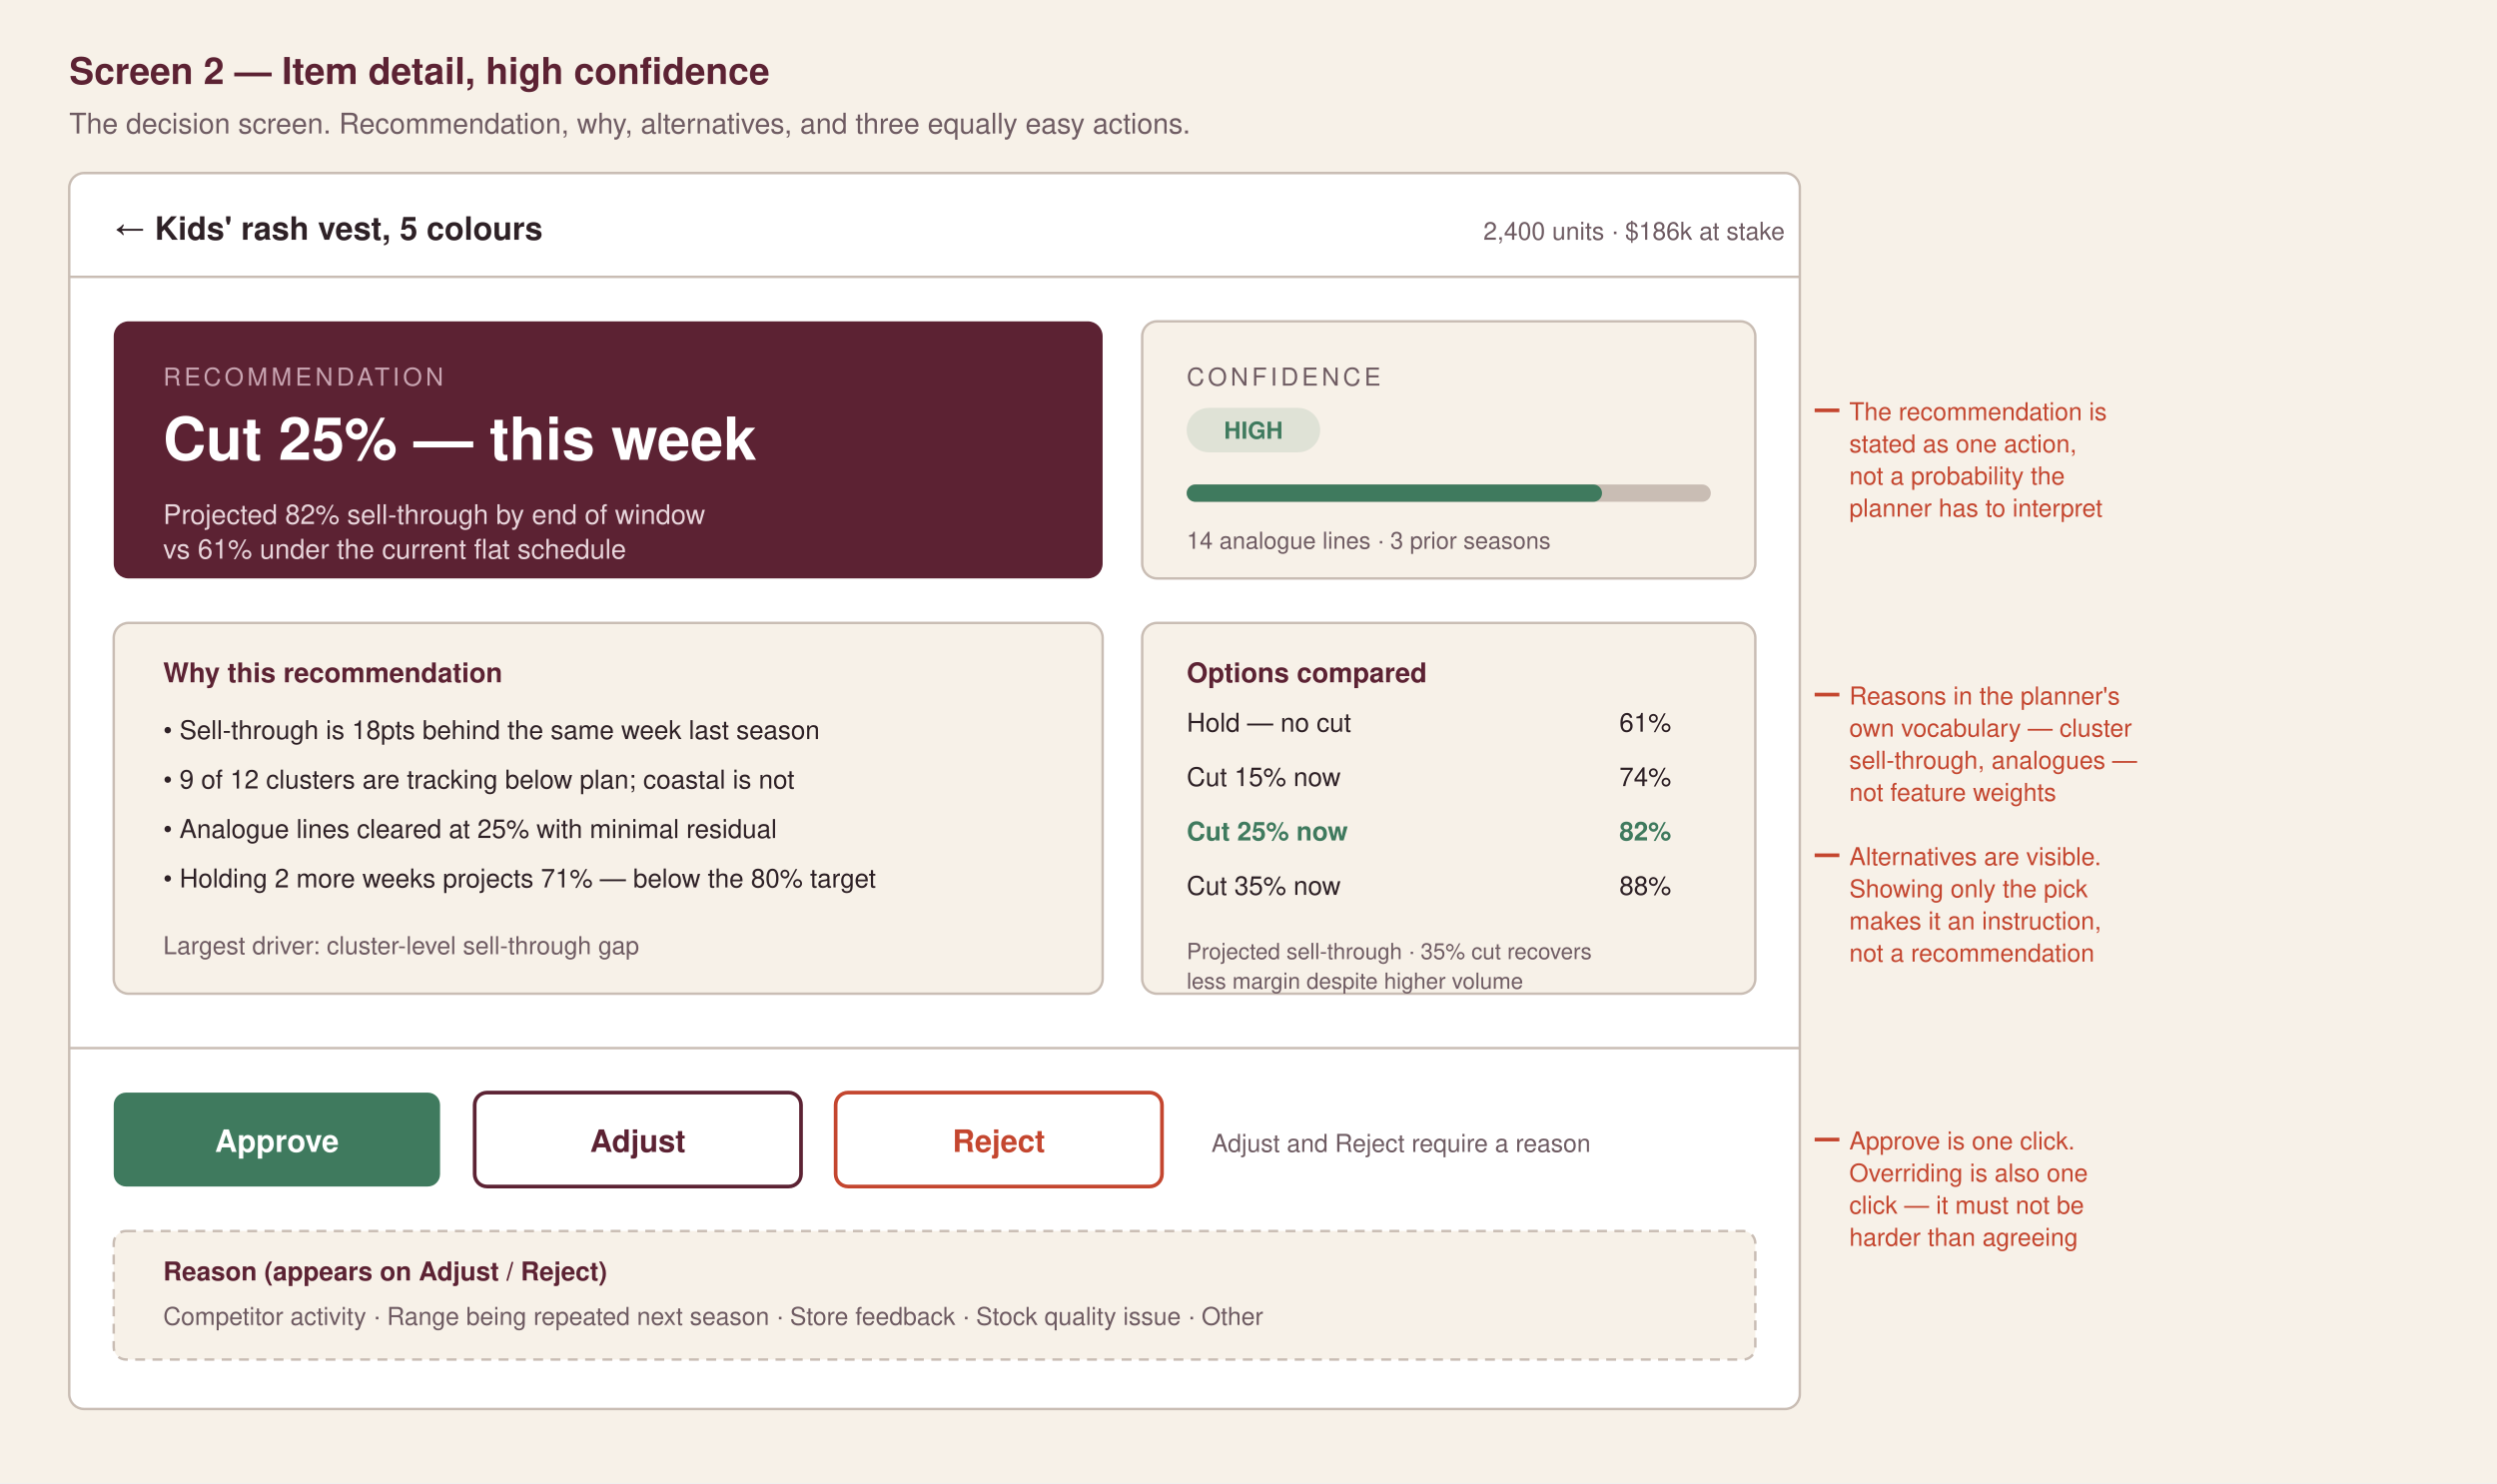
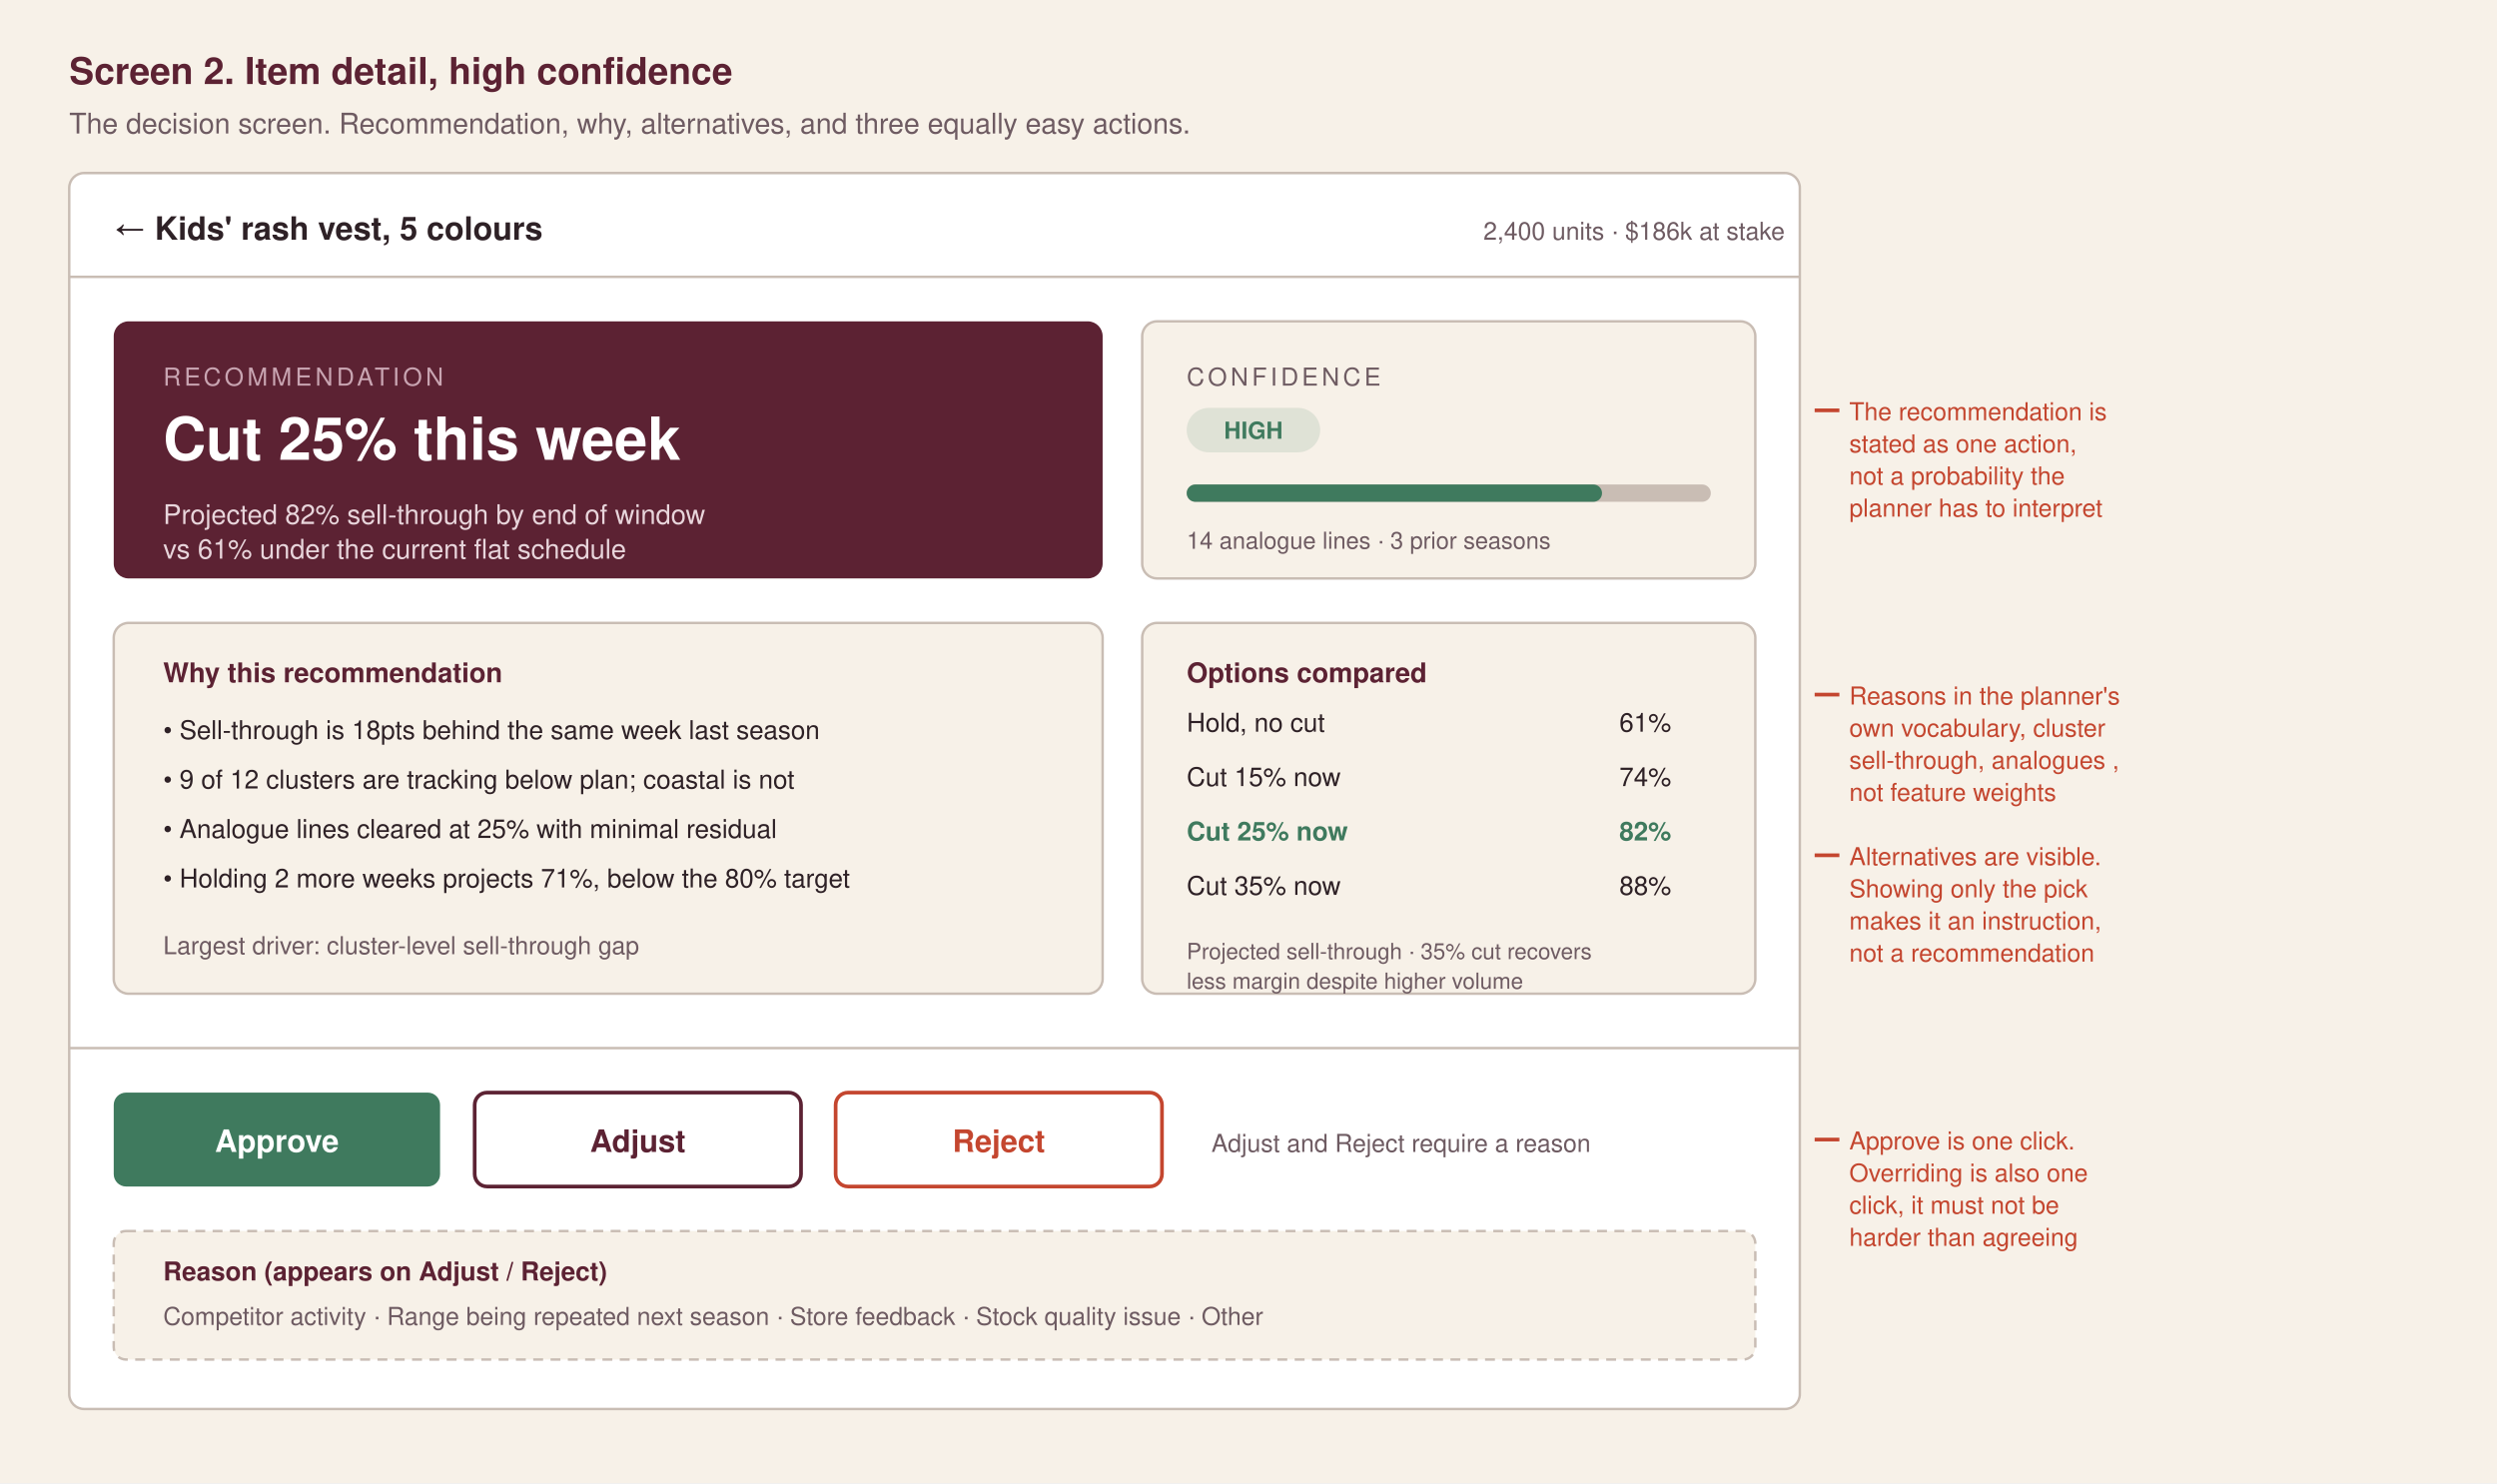
<svg xmlns="http://www.w3.org/2000/svg" viewBox="0 0 1010 600" width="1010" height="600" font-family="Helvetica, Arial, sans-serif">
  <rect width="1010" height="600" fill="#F7F1E8" />
-   <text x="28" y="34" font-size="15" font-weight="bold" fill="#5C2233">Screen 2 — Item detail, high confidence</text>
+   <text x="28" y="34" font-size="15" font-weight="bold" fill="#5C2233">Screen 2. Item detail, high confidence</text>
  <text x="28" y="54" font-size="11.5" fill="#6E5B62">The decision screen. Recommendation, why, alternatives, and three equally easy actions.</text>
  <rect x="28" y="70" width="700" height="500" rx="6" fill="#FFFFFF" stroke="#C9BDB4" />
  <line x1="28" y1="112" x2="728" y2="112" stroke="#C9BDB4" />
  <text x="46" y="97" font-size="13" font-weight="bold" fill="#2E2126">← Kids' rash vest, 5 colours</text>
  <text x="600" y="97" font-size="10" fill="#6E5B62">2,400 units · $186k at stake</text>
  <rect x="46" y="130" width="400" height="104" rx="6" fill="#5C2233" />
  <text x="66" y="156" font-size="10" fill="#C9A5B2" letter-spacing="1.4">RECOMMENDATION</text>
-   <text x="66" y="186" font-size="24" font-weight="bold" fill="#FFFFFF">Cut 25% — this week</text>
+   <text x="66" y="186" font-size="24" font-weight="bold" fill="#FFFFFF">Cut 25% this week</text>
  <text x="66" y="212" font-size="11" fill="#E8D5DB">Projected 82% sell-through by end of window</text>
  <text x="66" y="226" font-size="11" fill="#E8D5DB">vs 61% under the current flat schedule</text>
  <rect x="462" y="130" width="248" height="104" rx="6" fill="#F7F1E8" stroke="#C9BDB4" />
  <text x="480" y="156" font-size="10" fill="#6E5B62" letter-spacing="1.4">CONFIDENCE</text>
  <rect x="480" y="165" width="54" height="18" rx="9" fill="#3F7A5E" opacity="0.13" />
  <text x="507.0" y="177.5" font-size="9.5" font-weight="bold" fill="#3F7A5E" text-anchor="middle">HIGH</text>
  <rect x="480" y="196" width="212" height="7" rx="3.5" fill="#C9BDB4" />
  <rect x="480" y="196" width="168" height="7" rx="3.5" fill="#3F7A5E" />
  <text x="480" y="222" font-size="9.5" fill="#6E5B62">14 analogue lines · 3 prior seasons</text>
  <rect x="46" y="252" width="400" height="150" rx="6" fill="#F7F1E8" stroke="#C9BDB4" />
  <text x="66" y="276" font-size="11" font-weight="bold" fill="#5C2233">Why this recommendation</text>
  <text x="66" y="299" font-size="10.5" fill="#2E2126">• Sell-through is 18pts behind the same week last season</text>
  <text x="66" y="319" font-size="10.5" fill="#2E2126">• 9 of 12 clusters are tracking below plan; coastal is not</text>
  <text x="66" y="339" font-size="10.5" fill="#2E2126">• Analogue lines cleared at 25% with minimal residual</text>
-   <text x="66" y="359" font-size="10.5" fill="#2E2126">• Holding 2 more weeks projects 71% — below the 80% target</text>
+   <text x="66" y="359" font-size="10.5" fill="#2E2126">• Holding 2 more weeks projects 71%, below the 80% target</text>
  <text x="66" y="386" font-size="10" fill="#6E5B62">Largest driver: cluster-level sell-through gap</text>
  <rect x="462" y="252" width="248" height="150" rx="6" fill="#F7F1E8" stroke="#C9BDB4" />
  <text x="480" y="276" font-size="11" font-weight="bold" fill="#5C2233">Options compared</text>
-   <text x="480" y="296" font-size="10.5" fill="#2E2126">Hold — no cut</text>
+   <text x="480" y="296" font-size="10.5" fill="#2E2126">Hold, no cut</text>
  <text x="676" y="296" font-size="10.5" fill="#2E2126" text-anchor="end">61%</text>
  <text x="480" y="318" font-size="10.5" fill="#2E2126">Cut 15% now</text>
  <text x="676" y="318" font-size="10.5" fill="#2E2126" text-anchor="end">74%</text>
  <text x="480" y="340" font-size="10.5" fill="#3F7A5E" font-weight="bold">Cut 25% now</text>
  <text x="676" y="340" font-size="10.5" fill="#3F7A5E" font-weight="bold" text-anchor="end">82%</text>
  <text x="480" y="362" font-size="10.5" fill="#2E2126">Cut 35% now</text>
  <text x="676" y="362" font-size="10.5" fill="#2E2126" text-anchor="end">88%</text>
  <text x="480" y="388" font-size="9" fill="#6E5B62">Projected sell-through · 35% cut recovers</text>
  <text x="480" y="400" font-size="9" fill="#6E5B62">less margin despite higher volume</text>
  <line x1="28" y1="424" x2="728" y2="424" stroke="#C9BDB4" />
  <rect x="46" y="442" width="132" height="38" rx="5" fill="#3F7A5E" />
  <text x="112" y="466" font-size="12.5" font-weight="bold" fill="#FFFFFF" text-anchor="middle">Approve</text>
  <rect x="192" y="442" width="132" height="38" rx="5" fill="#FFFFFF" stroke="#5C2233" stroke-width="1.5" />
  <text x="258" y="466" font-size="12.5" font-weight="bold" fill="#5C2233" text-anchor="middle">Adjust</text>
  <rect x="338" y="442" width="132" height="38" rx="5" fill="#FFFFFF" stroke="#C4462F" stroke-width="1.5" />
  <text x="404" y="466" font-size="12.5" font-weight="bold" fill="#C4462F" text-anchor="middle">Reject</text>
  <text x="490" y="466" font-size="10" fill="#6E5B62">Adjust and Reject require a reason</text>
  <rect x="46" y="498" width="664" height="52" rx="5" fill="#F7F1E8" stroke="#C9BDB4" stroke-dasharray="4 3" />
  <text x="66" y="518" font-size="10.5" font-weight="bold" fill="#5C2233">Reason (appears on Adjust / Reject)</text>
  <text x="66" y="536" font-size="10" fill="#6E5B62">Competitor activity · Range being repeated next season · Store feedback · Stock quality issue · Other</text>
  <line x1="734" y1="166" x2="744" y2="166" stroke="#C4462F" stroke-width="1.5" />
  <text x="748" y="170" font-size="10" fill="#C4462F">The recommendation is</text>
  <text x="748" y="183" font-size="10" fill="#C4462F">stated as one action,</text>
  <text x="748" y="196" font-size="10" fill="#C4462F">not a probability the</text>
  <text x="748" y="209" font-size="10" fill="#C4462F">planner has to interpret</text>
  <line x1="734" y1="281" x2="744" y2="281" stroke="#C4462F" stroke-width="1.5" />
  <text x="748" y="285" font-size="10" fill="#C4462F">Reasons in the planner's</text>
-   <text x="748" y="298" font-size="10" fill="#C4462F">own vocabulary — cluster</text>
-   <text x="748" y="311" font-size="10" fill="#C4462F">sell-through, analogues —</text>
+   <text x="748" y="298" font-size="10" fill="#C4462F">own vocabulary, cluster</text>
+   <text x="748" y="311" font-size="10" fill="#C4462F">sell-through, analogues ,</text>
  <text x="748" y="324" font-size="10" fill="#C4462F">not feature weights</text>
  <line x1="734" y1="346" x2="744" y2="346" stroke="#C4462F" stroke-width="1.5" />
  <text x="748" y="350" font-size="10" fill="#C4462F">Alternatives are visible.</text>
  <text x="748" y="363" font-size="10" fill="#C4462F">Showing only the pick</text>
  <text x="748" y="376" font-size="10" fill="#C4462F">makes it an instruction,</text>
  <text x="748" y="389" font-size="10" fill="#C4462F">not a recommendation</text>
  <line x1="734" y1="461" x2="744" y2="461" stroke="#C4462F" stroke-width="1.5" />
  <text x="748" y="465" font-size="10" fill="#C4462F">Approve is one click.</text>
  <text x="748" y="478" font-size="10" fill="#C4462F">Overriding is also one</text>
-   <text x="748" y="491" font-size="10" fill="#C4462F">click — it must not be</text>
+   <text x="748" y="491" font-size="10" fill="#C4462F">click, it must not be</text>
  <text x="748" y="504" font-size="10" fill="#C4462F">harder than agreeing</text>
</svg>
